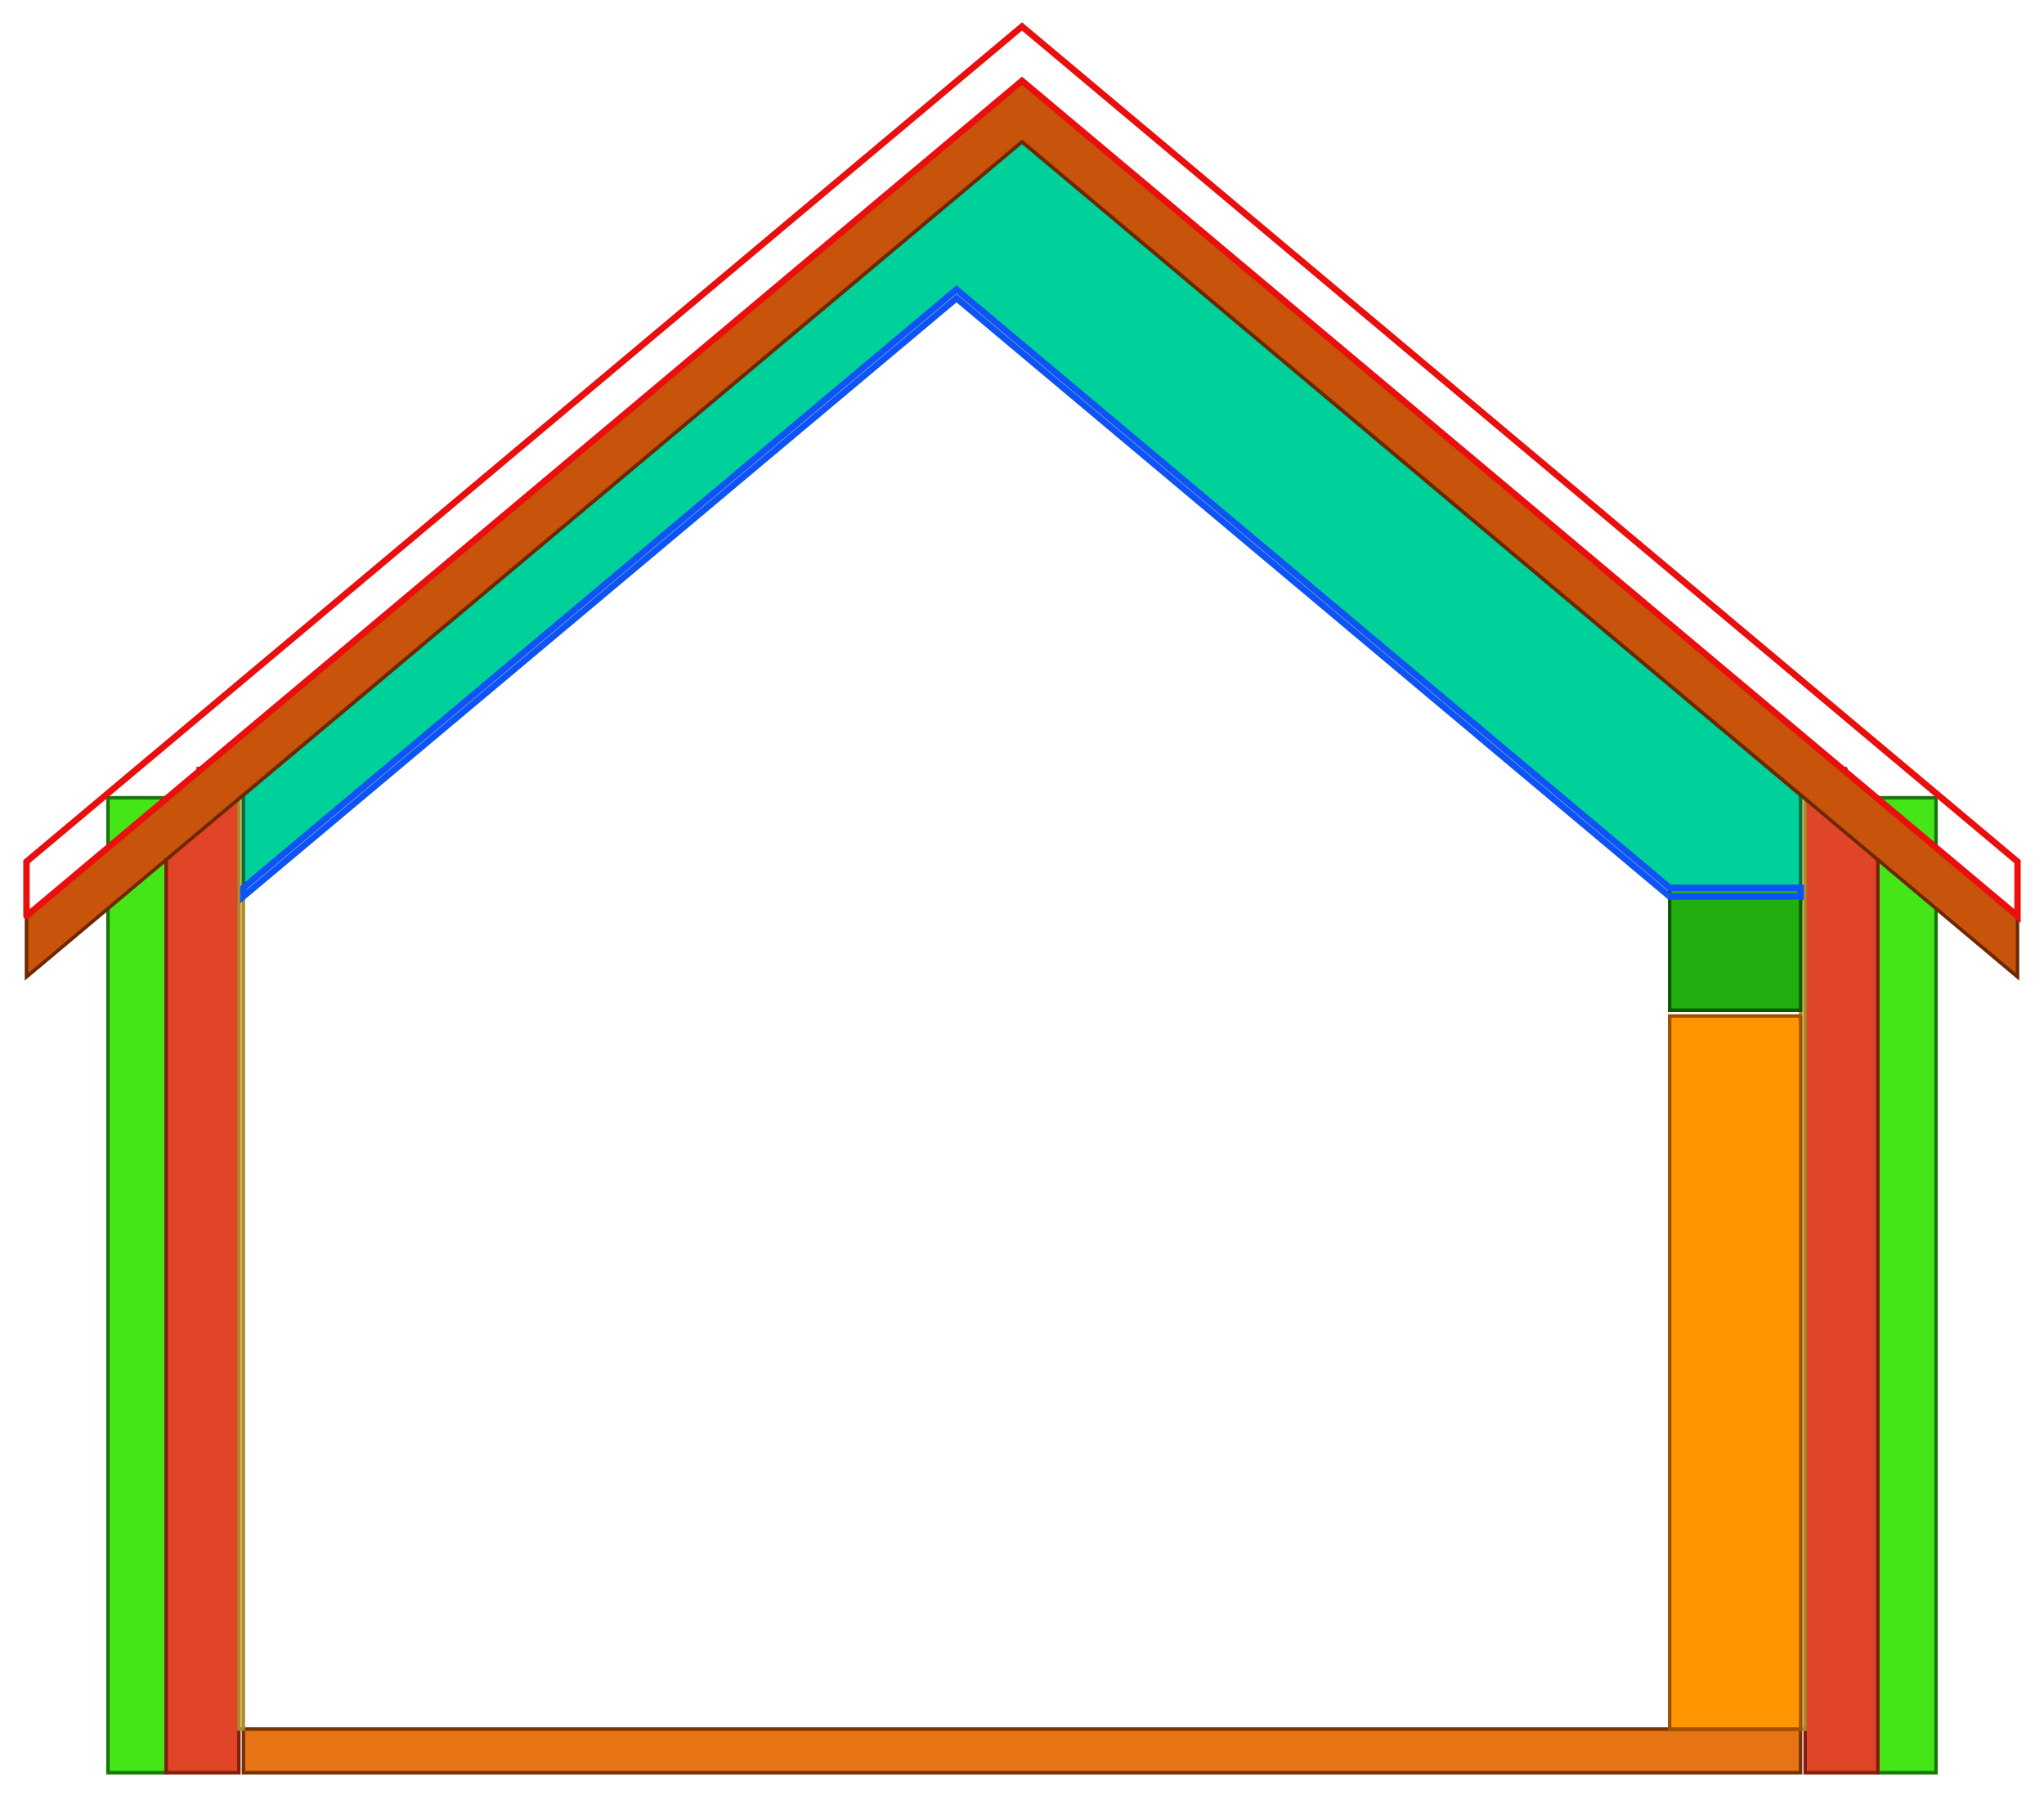
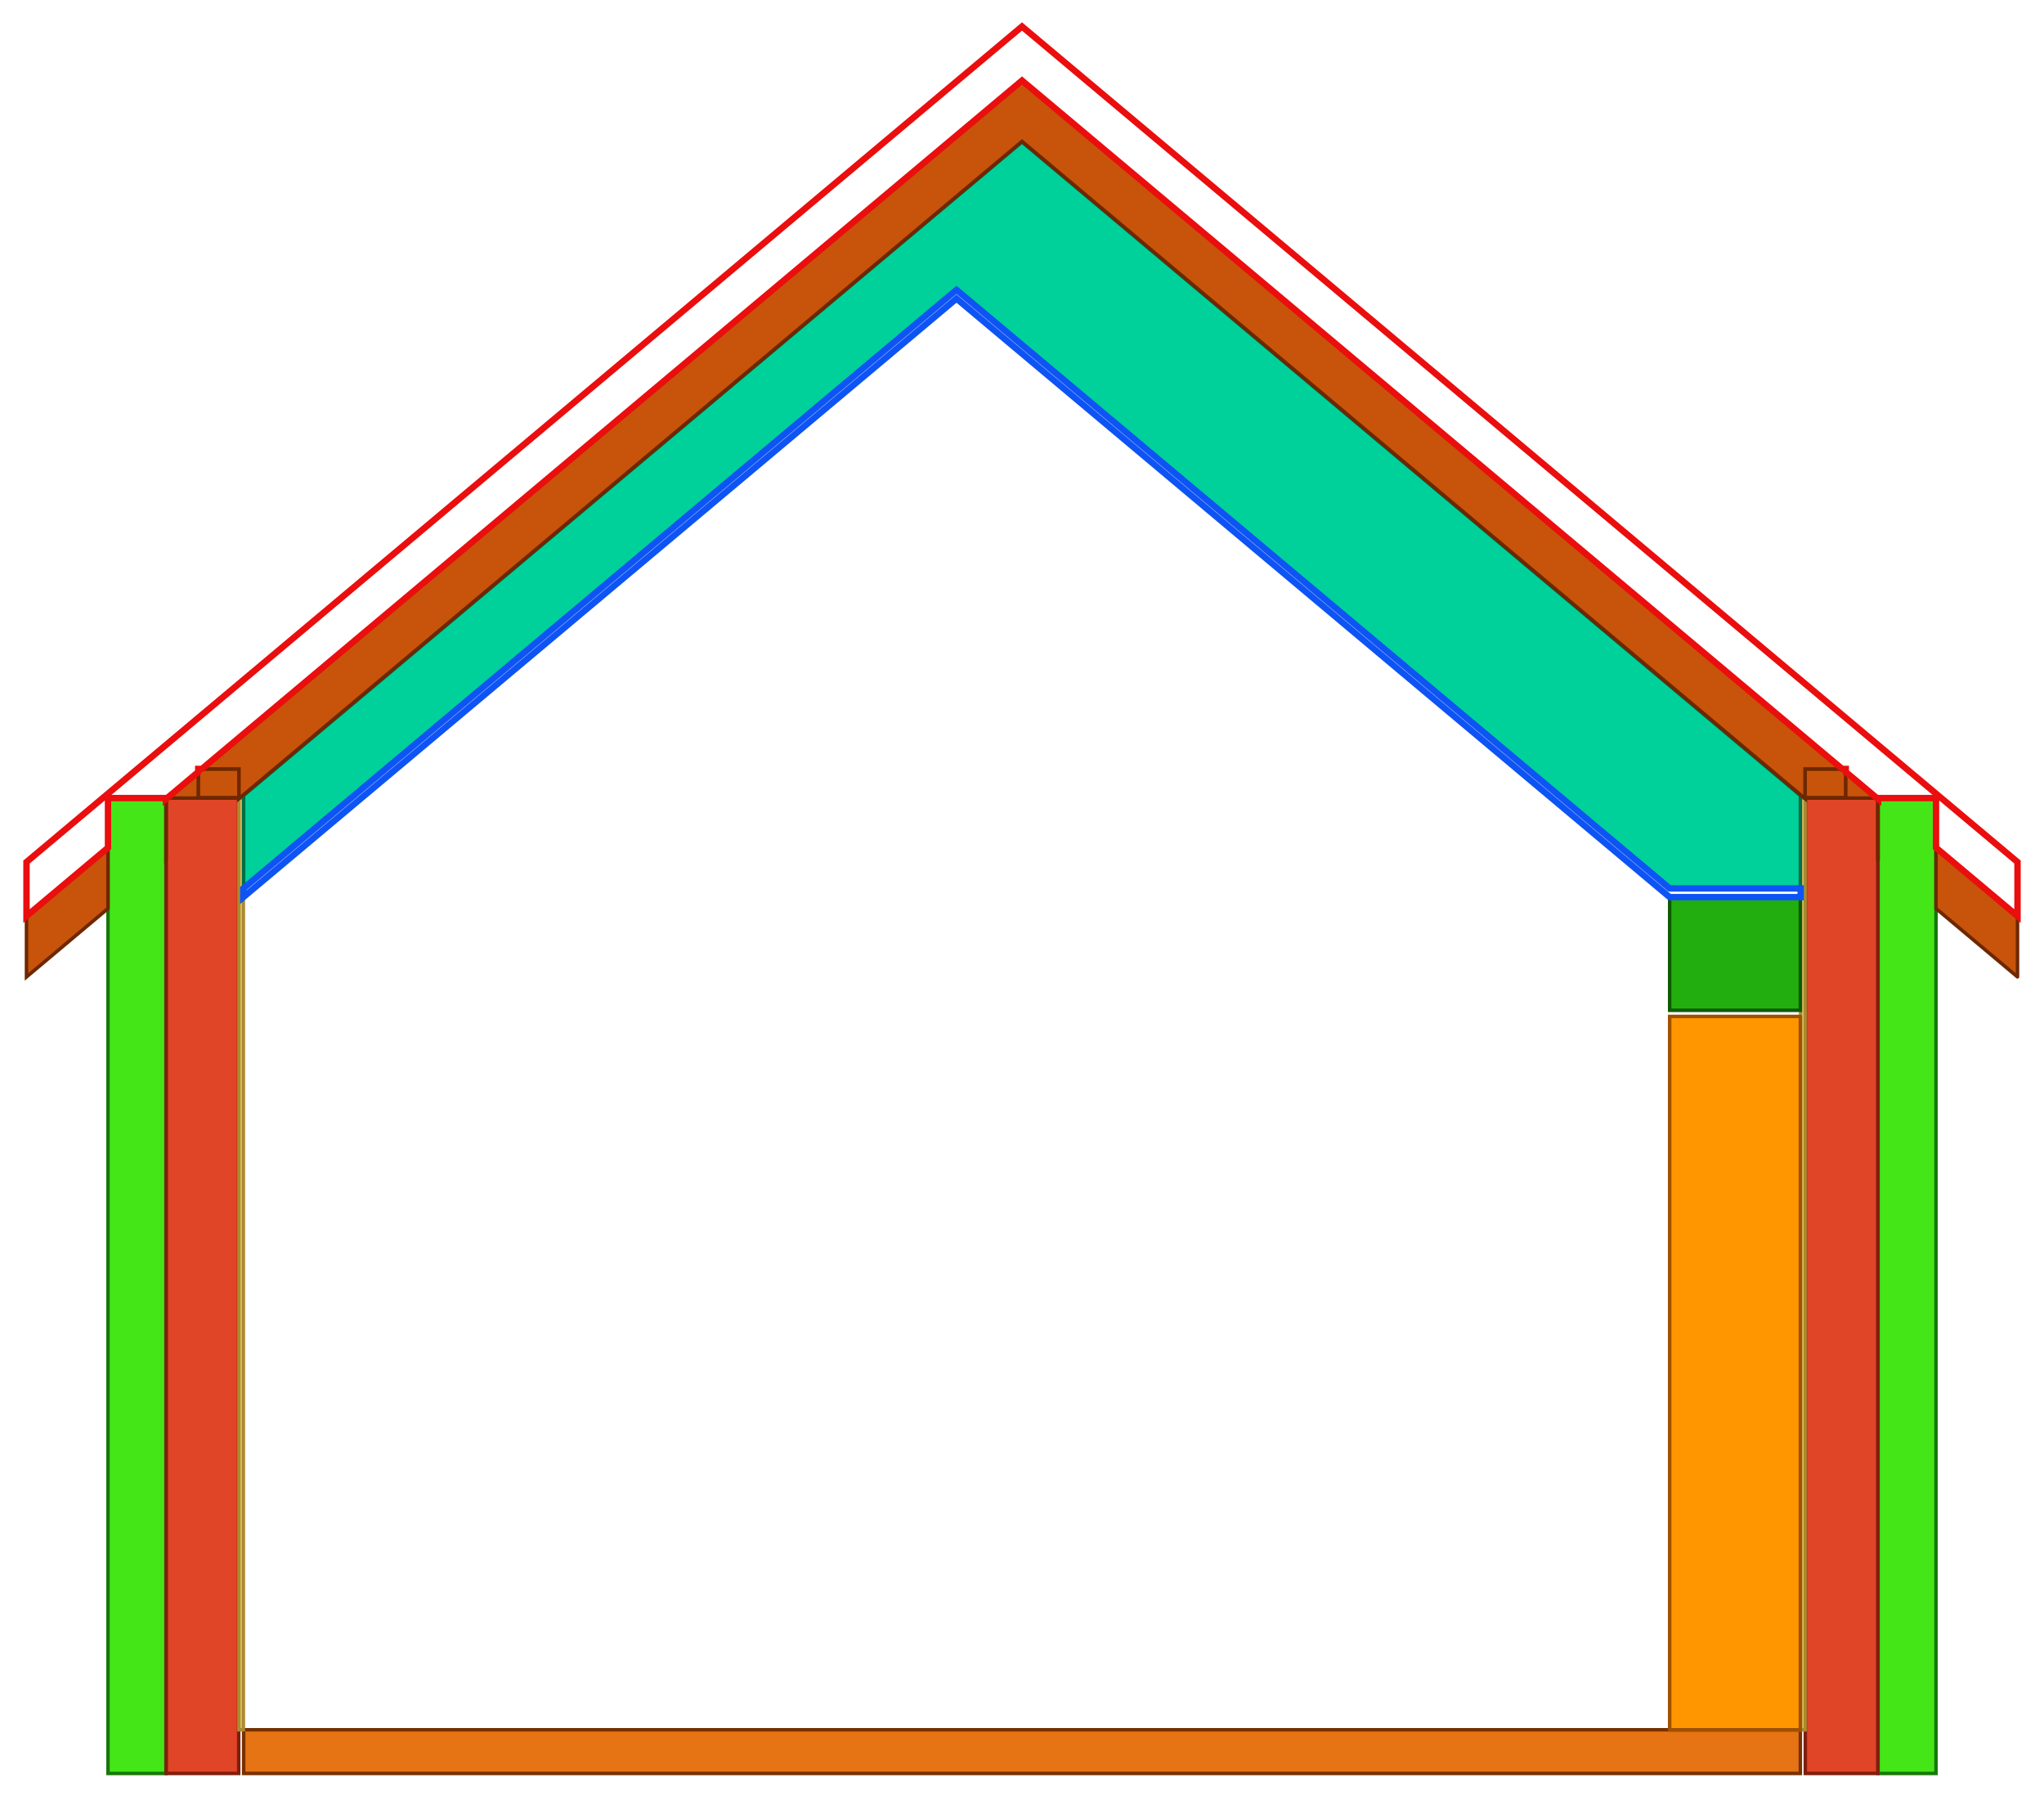
- <svg xmlns="http://www.w3.org/2000/svg" width="7022.0mm" height="6182.2mm" viewBox="-836.0 -5941.2 7022.0 6182.2" version="1.1">
+ <svg xmlns="http://www.w3.org/2000/svg" width="7022.0mm" height="6182.0mm" viewBox="-836.0 -5941.0 7022.0 6182.0" version="1.1">
  <g transform="scale(1,-1)" stroke-linecap="round">
    <g fill="rgb(230,115,20)" stroke="rgb(119,49,0)" stroke-width="12.0" id="podlaha">
-       <path d="M 5349.6,0.0 L 0.4,0.0 L 0.4,-150.0 L 5349.6,-150.0 L 5349.6,0.0" />
+       <path d="M 5349.0,0.0 L 1.0,0.0 L 1.0,-150.0 L 5349.0,-150.0 L 5349.0,0.0" />
    </g>
    <g fill="rgb(69,230,24)" stroke="rgb(24,119,10)" stroke-width="12.0" id="eps">
-       <path d="M -265.4,3200.0 L -465.0,3200.0 L -465.0,-150.0 L -265.4,-150.0 L -265.4,3200.0" />
-       <path d="M 5815.0,3200.0 L 5615.4,3200.0 L 5615.4,-150.0 L 5815.0,-150.0 L 5815.0,3200.0" />
+       <path d="M -266.0,3200.0 L -465.0,3200.0 L -465.0,-150.0 L -266.0,-150.0 L -266.0,3200.0" />
+       <path d="M 5815.0,3200.0 L 5616.0,3200.0 L 5616.0,-150.0 L 5815.0,-150.0 L 5815.0,3200.0" />
    </g>
    <g fill="rgb(224,69,39)" stroke="rgb(129,30,14)" stroke-width="12.0" id="zdivo">
-       <path d="M -15.4,3200.0 L -265.0,3200.0 L -265.0,-150.0 L -15.4,-150.0 L -15.4,3200.0" />
-       <path d="M 5615.0,3200.0 L 5365.4,3200.0 L 5365.4,-150.0 L 5615.0,-150.0 L 5615.0,3200.0" />
+       <path d="M -16.0,3200.0 L -265.0,3200.0 L -265.0,-150.0 L -16.0,-150.0 L -16.0,3200.0" />
+       <path d="M 5615.0,3200.0 L 5366.0,3200.0 L 5366.0,-150.0 L 5615.0,-150.0 L 5615.0,3200.0" />
    </g>
    <g fill="rgb(255,224,119)" stroke="rgb(170,139,49)" stroke-width="12.0" id="omitka">
      <path d="M 0.0,3200.0 L -15.0,3200.0 L -15.0,0.0 L 0.0,0.0 L 0.0,3200.0" />
      <path d="M 5365.0,3200.0 L 5350.0,3200.0 L 5350.0,0.0 L 5365.0,0.0 L 5365.0,3200.0" />
    </g>
    <g fill="rgb(0,209,154)" stroke="rgb(0,110,74)" stroke-width="12.0" id="vata">
-       <path d="M 0.4,2890.698 L 2450.0,4946.492 L 4900.0,2890.698 L 5349.6,2890.698 L 5349.6,3209.47 L 2675.0,5454.062 L 0.4,3209.47 L 0.4,2890.698" />
+       <path d="M 1.0,2891.698 L 2450.0,4947.492 L 4900.0,2891.698 L 5349.0,2891.698 L 5349.0,3208.87 L 2675.0,5453.462 L 1.0,3208.87 L 1.0,2891.698" />
    </g>
    <g fill="rgb(255,150,0)" stroke="rgb(160,80,0)" stroke-width="12.0" id="nabytek">
-       <path d="M 5350.0,2450.0 L 4900.0,2450.0 L 4900.0,0.0 L 5350.0,0.0 L 5350.0,2450.0" />
+       <path d="M 5349.0,2450.0 L 4900.0,2450.0 L 4900.0,0.0 L 5349.0,0.0 L 5349.0,2450.0" />
    </g>
    <g fill="rgb(199,84,10)" stroke="rgb(110,39,0)" stroke-width="12.0" id="pozednice">
-       <path d="M -15.0,3300.0 L -155.0,3300.0 L -155.0,3200.0 L -15.0,3200.0 L -15.0,3300.0" />
-       <path d="M 5505.0,3300.0 L 5365.0,3300.0 L 5365.0,3200.0 L 5505.0,3200.0 L 5505.0,3300.0" />
+       <path d="M -15.0,3300.0 L -155.0,3300.0 L -155.0,3201.0 L -15.0,3201.0 L -15.0,3300.0" />
+       <path d="M 5505.0,3300.0 L 5365.0,3300.0 L 5365.0,3201.0 L 5505.0,3201.0 L 5505.0,3300.0" />
    </g>
    <g fill="rgb(199,84,10)" stroke="rgb(110,39,0)" stroke-width="12.0" id="krov">
-       <path d="M 6095.0,2793.406 L 2675.0,5663.127 L -745.0,2793.406 L -745.0,2584.541 L 2675.0,5454.262 L 6095.0,2584.541 L 6095.0,2793.406" />
+       <path d="M -465.0,2820.689 L -465.0,3027.554 L -745.0,2792.606 L -745.0,2585.741 L -465.0,2820.689" />
+       <path d="M 5616.0,2987.67 L 5616.0,3194.535 L 5615.0,3195.374 L 5615.0,2988.509 L 5616.0,2987.67" />
+       <path d="M -265.0,2988.509 L -265.0,3195.374 L -266.0,3194.535 L -266.0,2987.67 L -265.0,2988.509" />
+       <path d="M 5490.311,3300.0 L 2675.0,5662.327 L -140.311,3300.0 L -15.0,3300.0 L -15.0,3201.0 L -155.0,3201.0 L -155.0,3287.675 L -259.487,3200.0 L -16.0,3200.0 L -16.0,3197.444 L -15.0,3198.284 L -15.0,3200.0 L -12.954,3200.0 L 2675.0,5455.462 L 5362.954,3200.0 L 5365.0,3200.0 L 5365.0,3198.284 L 5366.0,3197.444 L 5366.0,3200.0 L 5609.487,3200.0 L 5505.0,3287.675 L 5505.0,3201.0 L 5365.0,3201.0 L 5365.0,3300.0 L 5490.311,3300.0" />
+       <path d="M 6095.0,2585.741 L 6095.0,2792.606 L 5815.0,3027.554 L 5815.0,2820.689 L 6095.0,2585.741" />
    </g>
    <g fill="rgb(34,174,14)" stroke="rgb(14,90,4)" stroke-width="12.0" id="soffit">
-       <path d="M 5350.0,2890.698 L 4900.0,2890.698 L 4900.0,2470.0 L 5350.0,2470.0 L 5350.0,2890.698" />
+       <path d="M 5349.0,2858.698 L 4900.0,2858.698 L 4900.0,2471.0 L 5349.0,2471.0 L 5349.0,2858.698" />
    </g>
    <g fill="none" stroke="rgb(14,84,244)" stroke-width="22.0" id="podhled">
-       <path d="M 4900.0,2890.698 L 2450.0,4946.492 L 0.0,2890.698 L 0.0,2860.698 L 2450.0,4916.492 L 4900.0,2860.698 L 5350.0,2860.698 L 5350.0,2890.698 L 4900.0,2890.698" />
+       <path d="M 4900.0,2889.698 L 2450.0,4945.492 L -0.0,2889.698 L 0.0,2859.698 L 2450.0,4915.492 L 4900.0,2859.698 L 5350.0,2859.698 L 5350.0,2889.698 L 4900.0,2889.698" />
    </g>
    <g fill="none" stroke="rgb(234,14,14)" stroke-width="22.0" id="krytina">
-       <path d="M -745.0,2793.806 L 2675.0,5663.527 L 6095.0,2793.806 L 6095.0,2980.479 L 2675.0,5850.2 L -745.0,2980.479 L -745.0,2793.806" />
+       <path d="M -142.695,3300.0 L 2675.0,5664.327 L 5492.695,3300.0 L 5505.0,3300.0 L 5505.0,3289.675 L 5611.87,3200.0 L 5615.0,3200.0 L 5615.0,3197.374 L 5616.0,3196.535 L 5616.0,3200.0 L 5815.0,3200.0 L 5815.0,3029.554 L 6095.0,2794.606 L 6095.0,2980.279 L 2675.0,5850.0 L -745.0,2980.279 L -745.0,2794.606 L -465.0,3029.554 L -465.0,3200.0 L -266.0,3200.0 L -266.0,3196.535 L -265.0,3197.374 L -265.0,3200.0 L -261.87,3200.0 L -155.0,3289.675 L -155.0,3300.0 L -142.695,3300.0" />
    </g>
  </g>
</svg>
